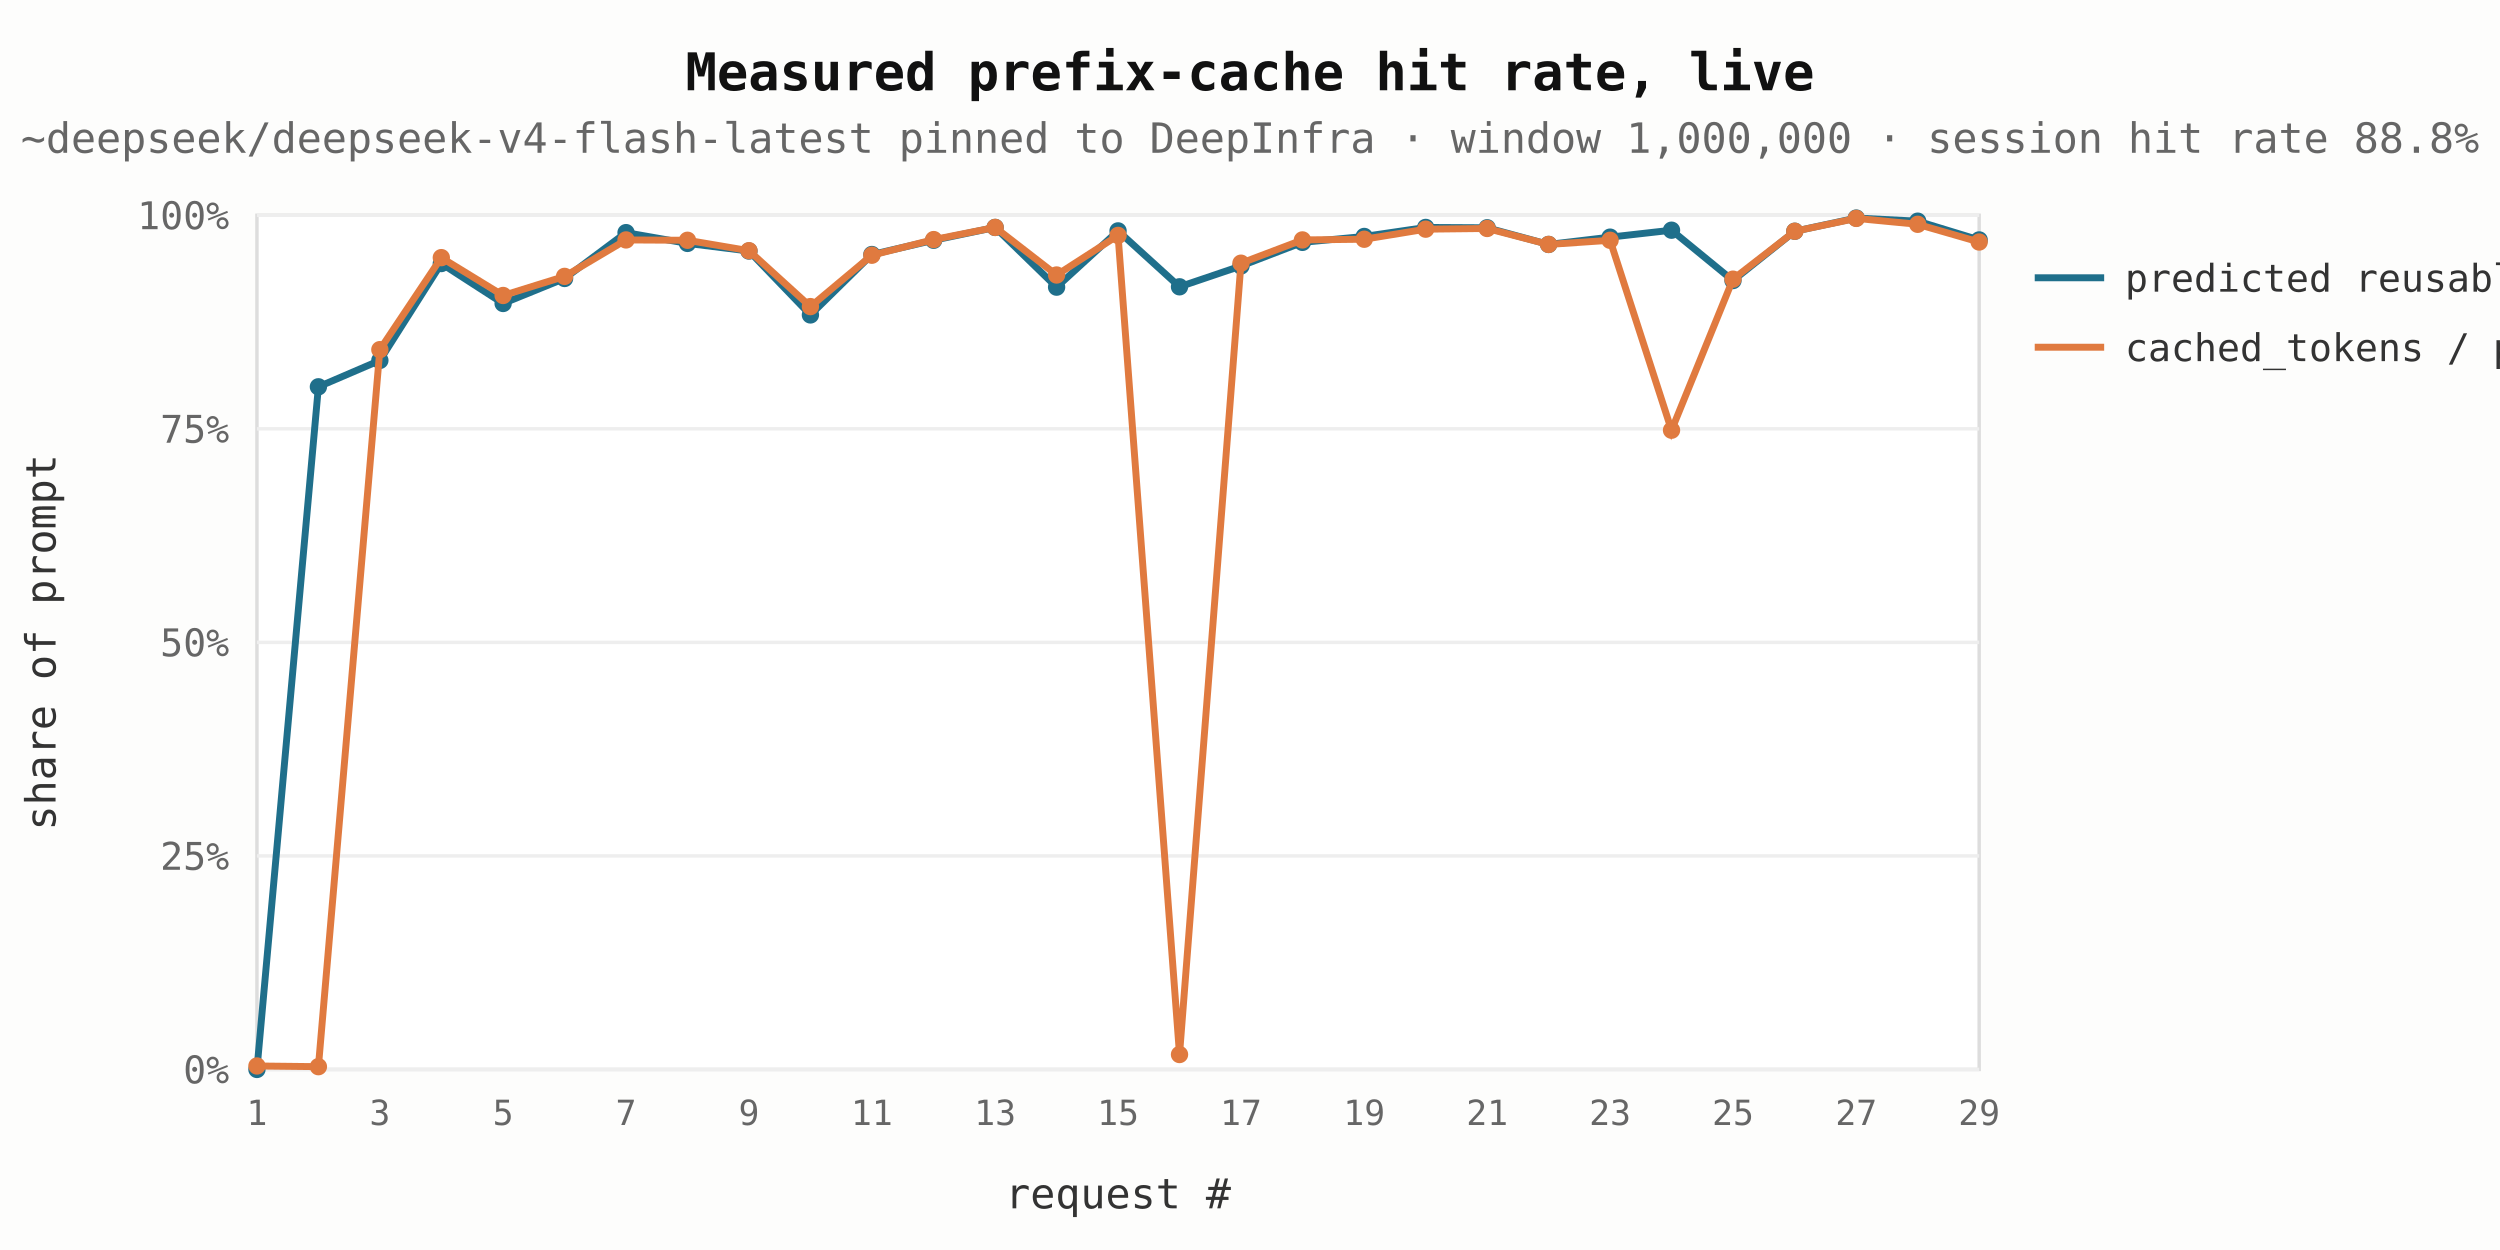
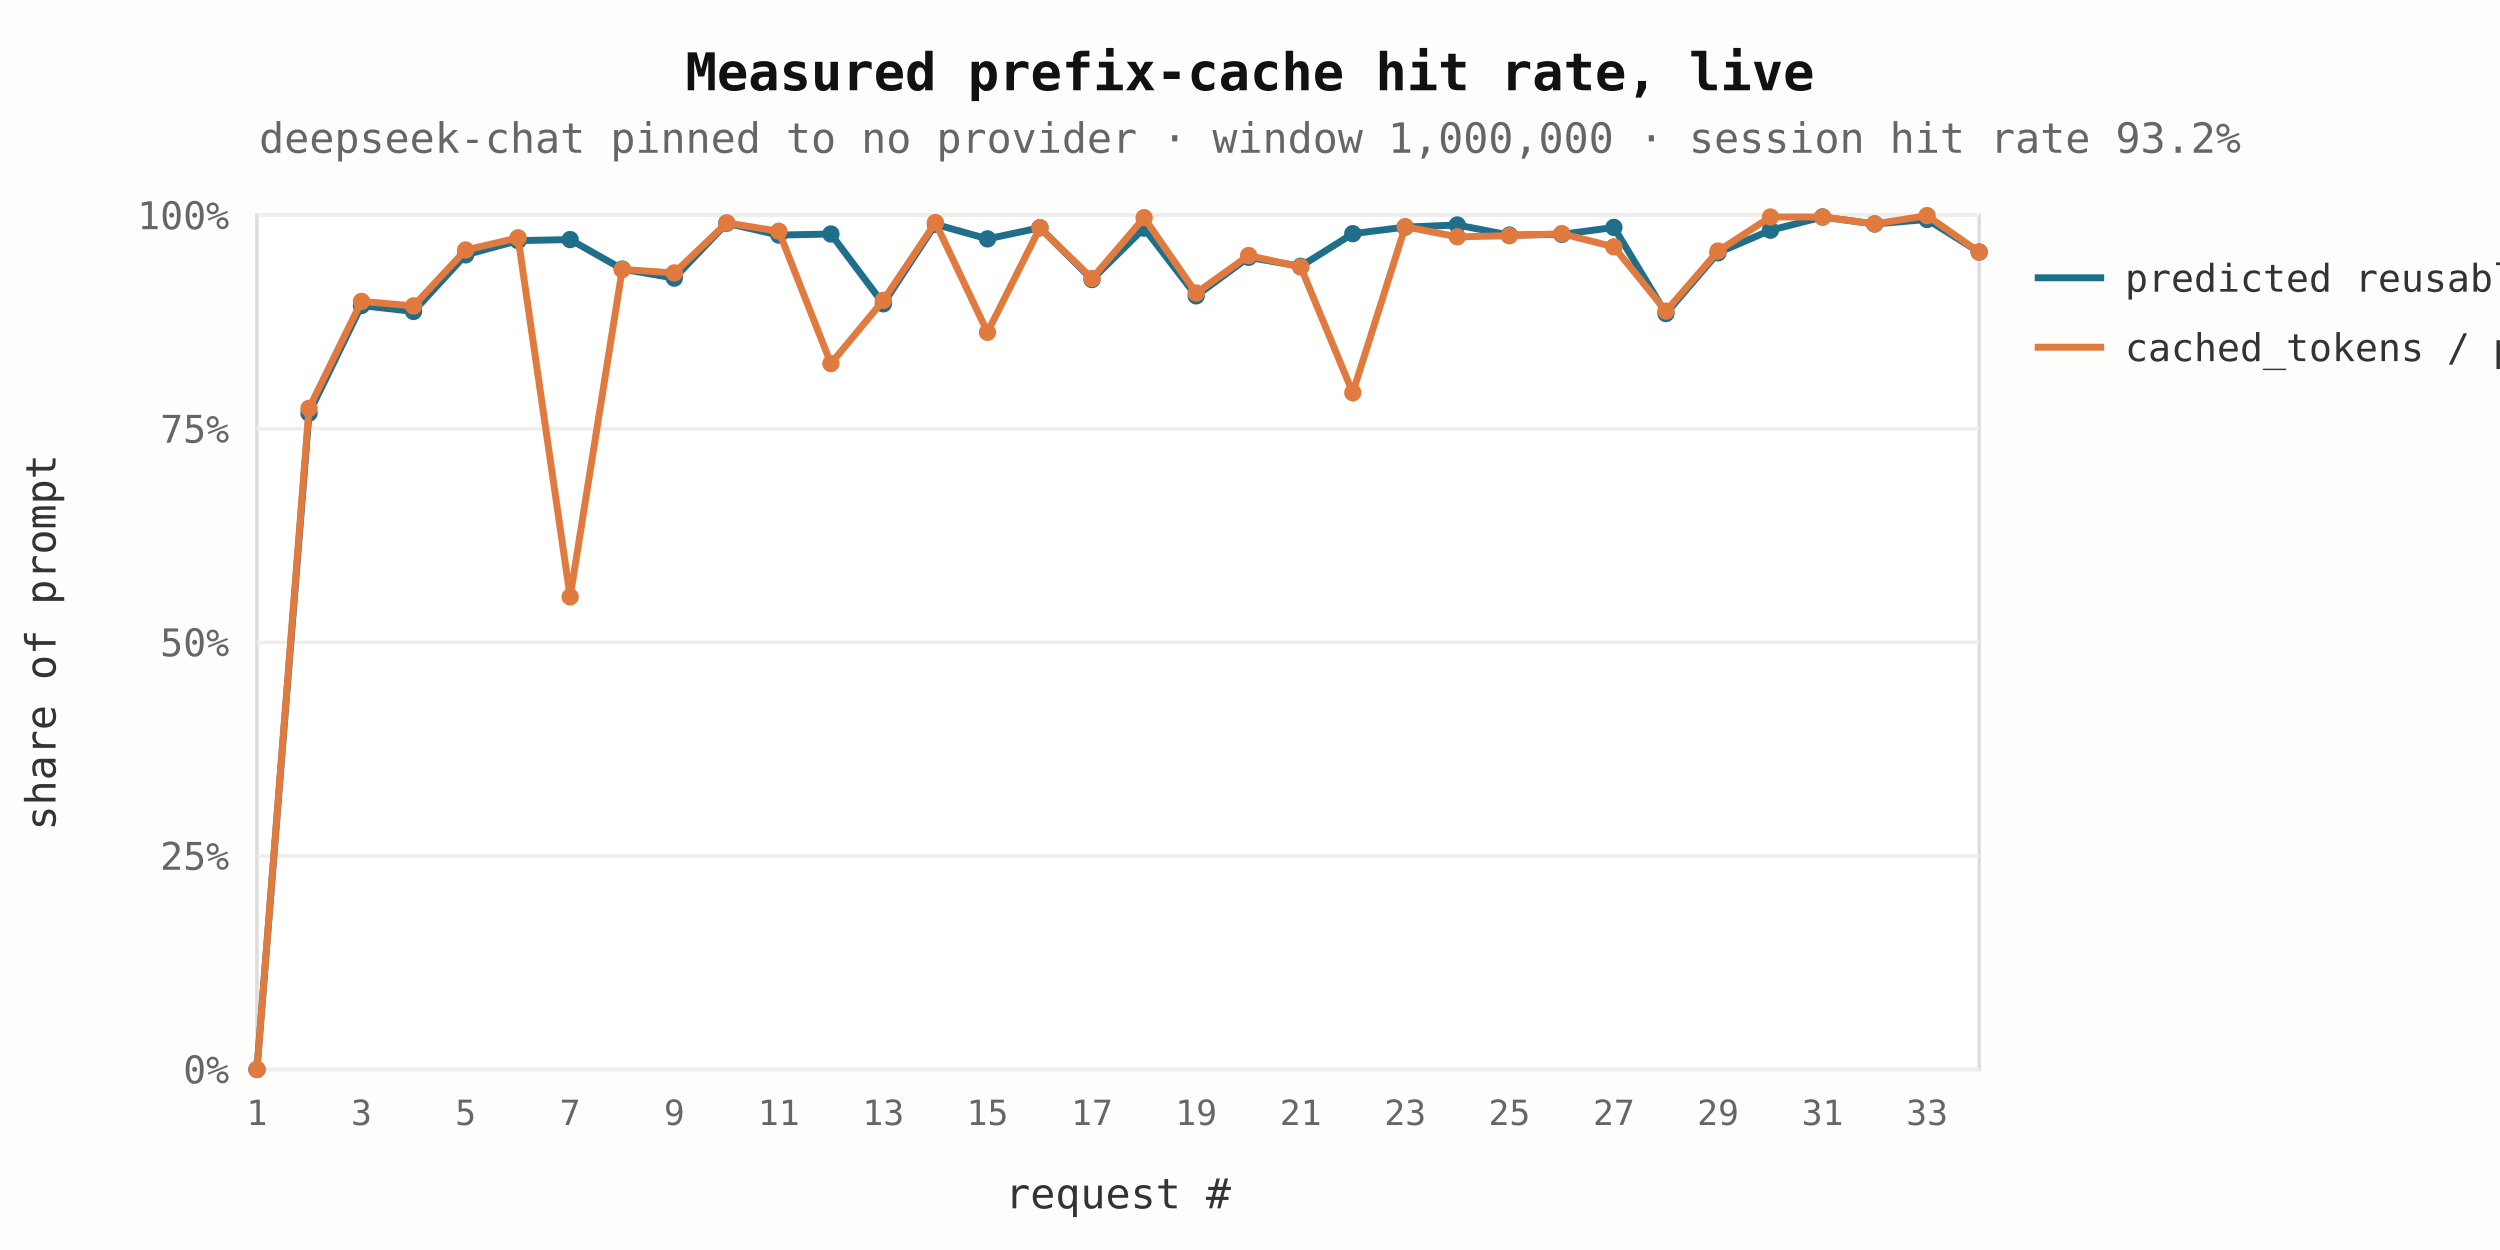
<svg xmlns="http://www.w3.org/2000/svg" width="720" height="360" viewBox="0 0 720 360">
  <rect width="720" height="360" fill="#fdfdfc" />
  <text x="360.0" y="26" text-anchor="middle" fill="#111" font-size="15" font-weight="600" font-family="ui-monospace,Menlo,Consolas,monospace">Measured prefix-cache hit rate, live</text>
-   <text x="360.0" y="44" text-anchor="middle" fill="#666" font-size="12" font-family="ui-monospace,Menlo,Consolas,monospace">~deepseek/deepseek-v4-flash-latest pinned to DeepInfra · window 1,000,000 · session hit rate 88.8%</text>
+   <text x="360.0" y="44" text-anchor="middle" fill="#666" font-size="12" font-family="ui-monospace,Menlo,Consolas,monospace">deepseek-chat pinned to no provider · window 1,000,000 · session hit rate 93.2%</text>
  <rect x="74" y="62" width="496" height="246" fill="#fff" stroke="#ddd" />
  <line x1="74" y1="308.0" x2="570" y2="308.0" stroke="#eee" />
  <text x="66" y="312.0" text-anchor="end" fill="#666" font-size="11" font-family="ui-monospace,Menlo,Consolas,monospace">0%</text>
  <line x1="74" y1="246.5" x2="570" y2="246.5" stroke="#eee" />
  <text x="66" y="250.5" text-anchor="end" fill="#666" font-size="11" font-family="ui-monospace,Menlo,Consolas,monospace">25%</text>
  <line x1="74" y1="185.0" x2="570" y2="185.0" stroke="#eee" />
  <text x="66" y="189.0" text-anchor="end" fill="#666" font-size="11" font-family="ui-monospace,Menlo,Consolas,monospace">50%</text>
  <line x1="74" y1="123.5" x2="570" y2="123.5" stroke="#eee" />
  <text x="66" y="127.5" text-anchor="end" fill="#666" font-size="11" font-family="ui-monospace,Menlo,Consolas,monospace">75%</text>
  <line x1="74" y1="62.0" x2="570" y2="62.0" stroke="#eee" />
  <text x="66" y="66.0" text-anchor="end" fill="#666" font-size="11" font-family="ui-monospace,Menlo,Consolas,monospace">100%</text>
-   <polyline points="74.0,308.0 91.7,111.4 109.4,103.8 127.1,75.9 144.9,87.4 162.6,80.2 180.3,67.0 198.0,70.1 215.7,72.3 233.4,90.7 251.1,73.3 268.9,69.2 286.6,65.5 304.3,82.7 322.0,66.5 339.7,82.6 357.4,76.6 375.1,69.8 392.9,68.1 410.6,65.5 428.3,65.6 446.0,70.4 463.7,68.3 481.4,66.3 499.1,80.8 516.9,66.6 534.6,62.8 552.3,63.7 570.0,69.1" fill="none" stroke="#1f6f8b" stroke-width="2" />
+   <polyline points="74.0,308.0 89.0,119.0 104.1,88.0 119.1,89.7 134.1,73.4 149.2,69.3 164.2,69.0 179.2,77.5 194.2,80.1 209.3,64.3 224.3,67.7 239.3,67.4 254.4,87.5 269.4,64.6 284.4,68.8 299.5,65.6 314.5,80.5 329.5,65.7 344.5,85.2 359.6,74.1 374.6,76.7 389.6,67.3 404.7,65.4 419.7,64.8 434.7,67.7 449.8,67.5 464.8,65.5 479.8,90.3 494.8,72.8 509.9,66.3 524.9,62.5 539.9,64.5 555.0,63.2 570.0,72.6" fill="none" stroke="#1f6f8b" stroke-width="2" />
  <circle cx="74.0" cy="308.0" r="2.5" fill="#1f6f8b" />
-   <circle cx="91.7" cy="111.4" r="2.5" fill="#1f6f8b" />
-   <circle cx="109.4" cy="103.8" r="2.5" fill="#1f6f8b" />
-   <circle cx="127.1" cy="75.9" r="2.5" fill="#1f6f8b" />
-   <circle cx="144.9" cy="87.4" r="2.5" fill="#1f6f8b" />
-   <circle cx="162.6" cy="80.2" r="2.5" fill="#1f6f8b" />
-   <circle cx="180.3" cy="67.0" r="2.5" fill="#1f6f8b" />
-   <circle cx="198.0" cy="70.1" r="2.5" fill="#1f6f8b" />
-   <circle cx="215.7" cy="72.3" r="2.5" fill="#1f6f8b" />
-   <circle cx="233.4" cy="90.7" r="2.5" fill="#1f6f8b" />
-   <circle cx="251.1" cy="73.3" r="2.5" fill="#1f6f8b" />
-   <circle cx="268.9" cy="69.2" r="2.5" fill="#1f6f8b" />
-   <circle cx="286.6" cy="65.5" r="2.5" fill="#1f6f8b" />
-   <circle cx="304.3" cy="82.7" r="2.5" fill="#1f6f8b" />
-   <circle cx="322.0" cy="66.5" r="2.5" fill="#1f6f8b" />
-   <circle cx="339.7" cy="82.6" r="2.5" fill="#1f6f8b" />
-   <circle cx="357.4" cy="76.6" r="2.5" fill="#1f6f8b" />
-   <circle cx="375.1" cy="69.8" r="2.5" fill="#1f6f8b" />
-   <circle cx="392.9" cy="68.1" r="2.5" fill="#1f6f8b" />
-   <circle cx="410.6" cy="65.5" r="2.5" fill="#1f6f8b" />
-   <circle cx="428.3" cy="65.6" r="2.5" fill="#1f6f8b" />
-   <circle cx="446.0" cy="70.4" r="2.5" fill="#1f6f8b" />
-   <circle cx="463.7" cy="68.3" r="2.5" fill="#1f6f8b" />
-   <circle cx="481.4" cy="66.3" r="2.5" fill="#1f6f8b" />
-   <circle cx="499.1" cy="80.8" r="2.5" fill="#1f6f8b" />
-   <circle cx="516.9" cy="66.6" r="2.5" fill="#1f6f8b" />
-   <circle cx="534.6" cy="62.8" r="2.5" fill="#1f6f8b" />
-   <circle cx="552.3" cy="63.7" r="2.5" fill="#1f6f8b" />
-   <circle cx="570.0" cy="69.1" r="2.5" fill="#1f6f8b" />
+   <circle cx="89.0" cy="119.0" r="2.5" fill="#1f6f8b" />
+   <circle cx="104.1" cy="88.0" r="2.5" fill="#1f6f8b" />
+   <circle cx="119.1" cy="89.7" r="2.5" fill="#1f6f8b" />
+   <circle cx="134.1" cy="73.4" r="2.5" fill="#1f6f8b" />
+   <circle cx="149.2" cy="69.3" r="2.5" fill="#1f6f8b" />
+   <circle cx="164.2" cy="69.0" r="2.5" fill="#1f6f8b" />
+   <circle cx="179.2" cy="77.5" r="2.5" fill="#1f6f8b" />
+   <circle cx="194.2" cy="80.1" r="2.5" fill="#1f6f8b" />
+   <circle cx="209.3" cy="64.3" r="2.5" fill="#1f6f8b" />
+   <circle cx="224.3" cy="67.7" r="2.5" fill="#1f6f8b" />
+   <circle cx="239.3" cy="67.4" r="2.5" fill="#1f6f8b" />
+   <circle cx="254.4" cy="87.5" r="2.5" fill="#1f6f8b" />
+   <circle cx="269.4" cy="64.6" r="2.5" fill="#1f6f8b" />
+   <circle cx="284.4" cy="68.8" r="2.5" fill="#1f6f8b" />
+   <circle cx="299.5" cy="65.6" r="2.5" fill="#1f6f8b" />
+   <circle cx="314.5" cy="80.5" r="2.5" fill="#1f6f8b" />
+   <circle cx="329.5" cy="65.7" r="2.5" fill="#1f6f8b" />
+   <circle cx="344.5" cy="85.2" r="2.5" fill="#1f6f8b" />
+   <circle cx="359.6" cy="74.1" r="2.5" fill="#1f6f8b" />
+   <circle cx="374.6" cy="76.7" r="2.5" fill="#1f6f8b" />
+   <circle cx="389.6" cy="67.3" r="2.5" fill="#1f6f8b" />
+   <circle cx="404.7" cy="65.4" r="2.5" fill="#1f6f8b" />
+   <circle cx="419.7" cy="64.8" r="2.5" fill="#1f6f8b" />
+   <circle cx="434.7" cy="67.7" r="2.5" fill="#1f6f8b" />
+   <circle cx="449.8" cy="67.5" r="2.5" fill="#1f6f8b" />
+   <circle cx="464.8" cy="65.5" r="2.5" fill="#1f6f8b" />
+   <circle cx="479.8" cy="90.3" r="2.5" fill="#1f6f8b" />
+   <circle cx="494.8" cy="72.8" r="2.5" fill="#1f6f8b" />
+   <circle cx="509.9" cy="66.3" r="2.5" fill="#1f6f8b" />
+   <circle cx="524.9" cy="62.5" r="2.5" fill="#1f6f8b" />
+   <circle cx="539.9" cy="64.5" r="2.5" fill="#1f6f8b" />
+   <circle cx="555.0" cy="63.2" r="2.5" fill="#1f6f8b" />
+   <circle cx="570.0" cy="72.6" r="2.5" fill="#1f6f8b" />
  <line x1="586" y1="80" x2="606" y2="80" stroke="#1f6f8b" stroke-width="2" />
  <text x="612" y="84" fill="#333" font-size="11" font-family="ui-monospace,Menlo,Consolas,monospace">predicted reusable prefix (offline)</text>
-   <polyline points="74.0,307.0 91.7,307.2 109.4,100.7 127.1,74.2 144.9,85.1 162.6,79.6 180.3,69.1 198.0,69.2 215.7,72.2 233.4,88.3 251.1,73.5 268.9,69.0 286.6,65.5 304.3,79.2 322.0,67.8 339.7,303.7 357.4,75.8 375.1,69.1 392.9,68.9 410.6,66.0 428.3,65.8 446.0,70.4 463.7,69.2 481.4,123.9 499.1,80.4 516.9,66.6 534.6,62.9 552.3,64.6 570.0,69.7" fill="none" stroke="#e07a3f" stroke-width="2" />
-   <circle cx="74.0" cy="307.0" r="2.5" fill="#e07a3f" />
-   <circle cx="91.7" cy="307.2" r="2.5" fill="#e07a3f" />
-   <circle cx="109.4" cy="100.7" r="2.5" fill="#e07a3f" />
-   <circle cx="127.1" cy="74.2" r="2.5" fill="#e07a3f" />
-   <circle cx="144.9" cy="85.1" r="2.5" fill="#e07a3f" />
-   <circle cx="162.6" cy="79.6" r="2.5" fill="#e07a3f" />
-   <circle cx="180.3" cy="69.1" r="2.5" fill="#e07a3f" />
-   <circle cx="198.0" cy="69.2" r="2.5" fill="#e07a3f" />
-   <circle cx="215.7" cy="72.2" r="2.5" fill="#e07a3f" />
-   <circle cx="233.4" cy="88.3" r="2.5" fill="#e07a3f" />
-   <circle cx="251.1" cy="73.5" r="2.5" fill="#e07a3f" />
-   <circle cx="268.9" cy="69.0" r="2.5" fill="#e07a3f" />
-   <circle cx="286.6" cy="65.5" r="2.5" fill="#e07a3f" />
-   <circle cx="304.3" cy="79.2" r="2.5" fill="#e07a3f" />
-   <circle cx="322.0" cy="67.8" r="2.5" fill="#e07a3f" />
-   <circle cx="339.7" cy="303.7" r="2.5" fill="#e07a3f" />
-   <circle cx="357.4" cy="75.8" r="2.5" fill="#e07a3f" />
-   <circle cx="375.1" cy="69.1" r="2.5" fill="#e07a3f" />
-   <circle cx="392.9" cy="68.9" r="2.5" fill="#e07a3f" />
-   <circle cx="410.6" cy="66.0" r="2.5" fill="#e07a3f" />
-   <circle cx="428.3" cy="65.8" r="2.5" fill="#e07a3f" />
-   <circle cx="446.0" cy="70.4" r="2.5" fill="#e07a3f" />
-   <circle cx="463.7" cy="69.2" r="2.5" fill="#e07a3f" />
-   <circle cx="481.4" cy="123.9" r="2.5" fill="#e07a3f" />
-   <circle cx="499.1" cy="80.4" r="2.5" fill="#e07a3f" />
-   <circle cx="516.9" cy="66.6" r="2.5" fill="#e07a3f" />
-   <circle cx="534.6" cy="62.9" r="2.5" fill="#e07a3f" />
-   <circle cx="552.3" cy="64.6" r="2.5" fill="#e07a3f" />
-   <circle cx="570.0" cy="69.7" r="2.5" fill="#e07a3f" />
+   <polyline points="74.0,308.0 89.0,117.6 104.1,86.8 119.1,88.1 134.1,72.0 149.2,68.5 164.2,171.9 179.2,77.6 194.2,78.6 209.3,64.2 224.3,66.6 239.3,104.7 254.4,86.5 269.4,64.1 284.4,95.7 299.5,65.6 314.5,80.2 329.5,62.7 344.5,84.4 359.6,73.6 374.6,76.9 389.6,113.1 404.7,65.3 419.7,68.2 434.7,67.9 449.8,67.3 464.8,71.1 479.8,89.6 494.8,72.3 509.9,62.5 524.9,62.5 539.9,64.5 555.0,62.1 570.0,72.6" fill="none" stroke="#e07a3f" stroke-width="2" />
+   <circle cx="74.0" cy="308.0" r="2.5" fill="#e07a3f" />
+   <circle cx="89.0" cy="117.6" r="2.5" fill="#e07a3f" />
+   <circle cx="104.1" cy="86.8" r="2.5" fill="#e07a3f" />
+   <circle cx="119.1" cy="88.1" r="2.5" fill="#e07a3f" />
+   <circle cx="134.1" cy="72.0" r="2.5" fill="#e07a3f" />
+   <circle cx="149.2" cy="68.5" r="2.5" fill="#e07a3f" />
+   <circle cx="164.2" cy="171.9" r="2.5" fill="#e07a3f" />
+   <circle cx="179.2" cy="77.6" r="2.5" fill="#e07a3f" />
+   <circle cx="194.2" cy="78.6" r="2.5" fill="#e07a3f" />
+   <circle cx="209.3" cy="64.2" r="2.5" fill="#e07a3f" />
+   <circle cx="224.3" cy="66.6" r="2.5" fill="#e07a3f" />
+   <circle cx="239.3" cy="104.7" r="2.5" fill="#e07a3f" />
+   <circle cx="254.4" cy="86.5" r="2.5" fill="#e07a3f" />
+   <circle cx="269.4" cy="64.1" r="2.5" fill="#e07a3f" />
+   <circle cx="284.4" cy="95.7" r="2.5" fill="#e07a3f" />
+   <circle cx="299.5" cy="65.6" r="2.5" fill="#e07a3f" />
+   <circle cx="314.5" cy="80.2" r="2.5" fill="#e07a3f" />
+   <circle cx="329.5" cy="62.7" r="2.5" fill="#e07a3f" />
+   <circle cx="344.5" cy="84.4" r="2.5" fill="#e07a3f" />
+   <circle cx="359.6" cy="73.6" r="2.5" fill="#e07a3f" />
+   <circle cx="374.6" cy="76.9" r="2.5" fill="#e07a3f" />
+   <circle cx="389.6" cy="113.1" r="2.5" fill="#e07a3f" />
+   <circle cx="404.7" cy="65.3" r="2.5" fill="#e07a3f" />
+   <circle cx="419.7" cy="68.2" r="2.5" fill="#e07a3f" />
+   <circle cx="434.7" cy="67.9" r="2.5" fill="#e07a3f" />
+   <circle cx="449.8" cy="67.3" r="2.5" fill="#e07a3f" />
+   <circle cx="464.8" cy="71.1" r="2.5" fill="#e07a3f" />
+   <circle cx="479.8" cy="89.6" r="2.5" fill="#e07a3f" />
+   <circle cx="494.8" cy="72.3" r="2.5" fill="#e07a3f" />
+   <circle cx="509.9" cy="62.5" r="2.5" fill="#e07a3f" />
+   <circle cx="524.9" cy="62.5" r="2.5" fill="#e07a3f" />
+   <circle cx="539.9" cy="64.5" r="2.5" fill="#e07a3f" />
+   <circle cx="555.0" cy="62.1" r="2.5" fill="#e07a3f" />
+   <circle cx="570.0" cy="72.6" r="2.5" fill="#e07a3f" />
  <line x1="586" y1="100" x2="606" y2="100" stroke="#e07a3f" stroke-width="2" />
  <text x="612" y="104" fill="#333" font-size="11" font-family="ui-monospace,Menlo,Consolas,monospace">cached_tokens / prompt_tokens (server)</text>
  <text x="74.0" y="324" text-anchor="middle" fill="#666" font-size="10" font-family="ui-monospace,Menlo,Consolas,monospace">1</text>
-   <text x="109.4" y="324" text-anchor="middle" fill="#666" font-size="10" font-family="ui-monospace,Menlo,Consolas,monospace">3</text>
-   <text x="144.9" y="324" text-anchor="middle" fill="#666" font-size="10" font-family="ui-monospace,Menlo,Consolas,monospace">5</text>
-   <text x="180.3" y="324" text-anchor="middle" fill="#666" font-size="10" font-family="ui-monospace,Menlo,Consolas,monospace">7</text>
-   <text x="215.7" y="324" text-anchor="middle" fill="#666" font-size="10" font-family="ui-monospace,Menlo,Consolas,monospace">9</text>
-   <text x="251.1" y="324" text-anchor="middle" fill="#666" font-size="10" font-family="ui-monospace,Menlo,Consolas,monospace">11</text>
-   <text x="286.6" y="324" text-anchor="middle" fill="#666" font-size="10" font-family="ui-monospace,Menlo,Consolas,monospace">13</text>
-   <text x="322.0" y="324" text-anchor="middle" fill="#666" font-size="10" font-family="ui-monospace,Menlo,Consolas,monospace">15</text>
-   <text x="357.4" y="324" text-anchor="middle" fill="#666" font-size="10" font-family="ui-monospace,Menlo,Consolas,monospace">17</text>
-   <text x="392.9" y="324" text-anchor="middle" fill="#666" font-size="10" font-family="ui-monospace,Menlo,Consolas,monospace">19</text>
-   <text x="428.3" y="324" text-anchor="middle" fill="#666" font-size="10" font-family="ui-monospace,Menlo,Consolas,monospace">21</text>
-   <text x="463.7" y="324" text-anchor="middle" fill="#666" font-size="10" font-family="ui-monospace,Menlo,Consolas,monospace">23</text>
-   <text x="499.1" y="324" text-anchor="middle" fill="#666" font-size="10" font-family="ui-monospace,Menlo,Consolas,monospace">25</text>
-   <text x="534.6" y="324" text-anchor="middle" fill="#666" font-size="10" font-family="ui-monospace,Menlo,Consolas,monospace">27</text>
-   <text x="570.0" y="324" text-anchor="middle" fill="#666" font-size="10" font-family="ui-monospace,Menlo,Consolas,monospace">29</text>
+   <text x="104.1" y="324" text-anchor="middle" fill="#666" font-size="10" font-family="ui-monospace,Menlo,Consolas,monospace">3</text>
+   <text x="134.1" y="324" text-anchor="middle" fill="#666" font-size="10" font-family="ui-monospace,Menlo,Consolas,monospace">5</text>
+   <text x="164.2" y="324" text-anchor="middle" fill="#666" font-size="10" font-family="ui-monospace,Menlo,Consolas,monospace">7</text>
+   <text x="194.2" y="324" text-anchor="middle" fill="#666" font-size="10" font-family="ui-monospace,Menlo,Consolas,monospace">9</text>
+   <text x="224.3" y="324" text-anchor="middle" fill="#666" font-size="10" font-family="ui-monospace,Menlo,Consolas,monospace">11</text>
+   <text x="254.4" y="324" text-anchor="middle" fill="#666" font-size="10" font-family="ui-monospace,Menlo,Consolas,monospace">13</text>
+   <text x="284.4" y="324" text-anchor="middle" fill="#666" font-size="10" font-family="ui-monospace,Menlo,Consolas,monospace">15</text>
+   <text x="314.5" y="324" text-anchor="middle" fill="#666" font-size="10" font-family="ui-monospace,Menlo,Consolas,monospace">17</text>
+   <text x="344.5" y="324" text-anchor="middle" fill="#666" font-size="10" font-family="ui-monospace,Menlo,Consolas,monospace">19</text>
+   <text x="374.6" y="324" text-anchor="middle" fill="#666" font-size="10" font-family="ui-monospace,Menlo,Consolas,monospace">21</text>
+   <text x="404.7" y="324" text-anchor="middle" fill="#666" font-size="10" font-family="ui-monospace,Menlo,Consolas,monospace">23</text>
+   <text x="434.7" y="324" text-anchor="middle" fill="#666" font-size="10" font-family="ui-monospace,Menlo,Consolas,monospace">25</text>
+   <text x="464.8" y="324" text-anchor="middle" fill="#666" font-size="10" font-family="ui-monospace,Menlo,Consolas,monospace">27</text>
+   <text x="494.8" y="324" text-anchor="middle" fill="#666" font-size="10" font-family="ui-monospace,Menlo,Consolas,monospace">29</text>
+   <text x="524.9" y="324" text-anchor="middle" fill="#666" font-size="10" font-family="ui-monospace,Menlo,Consolas,monospace">31</text>
+   <text x="555.0" y="324" text-anchor="middle" fill="#666" font-size="10" font-family="ui-monospace,Menlo,Consolas,monospace">33</text>
  <text x="322.0" y="348" text-anchor="middle" fill="#333" font-size="12" font-family="ui-monospace,Menlo,Consolas,monospace">request #</text>
  <text x="16" y="185.0" fill="#333" font-size="12" transform="rotate(-90 16 185.0)" text-anchor="middle" font-family="ui-monospace,Menlo,Consolas,monospace">share of prompt</text>
</svg>
